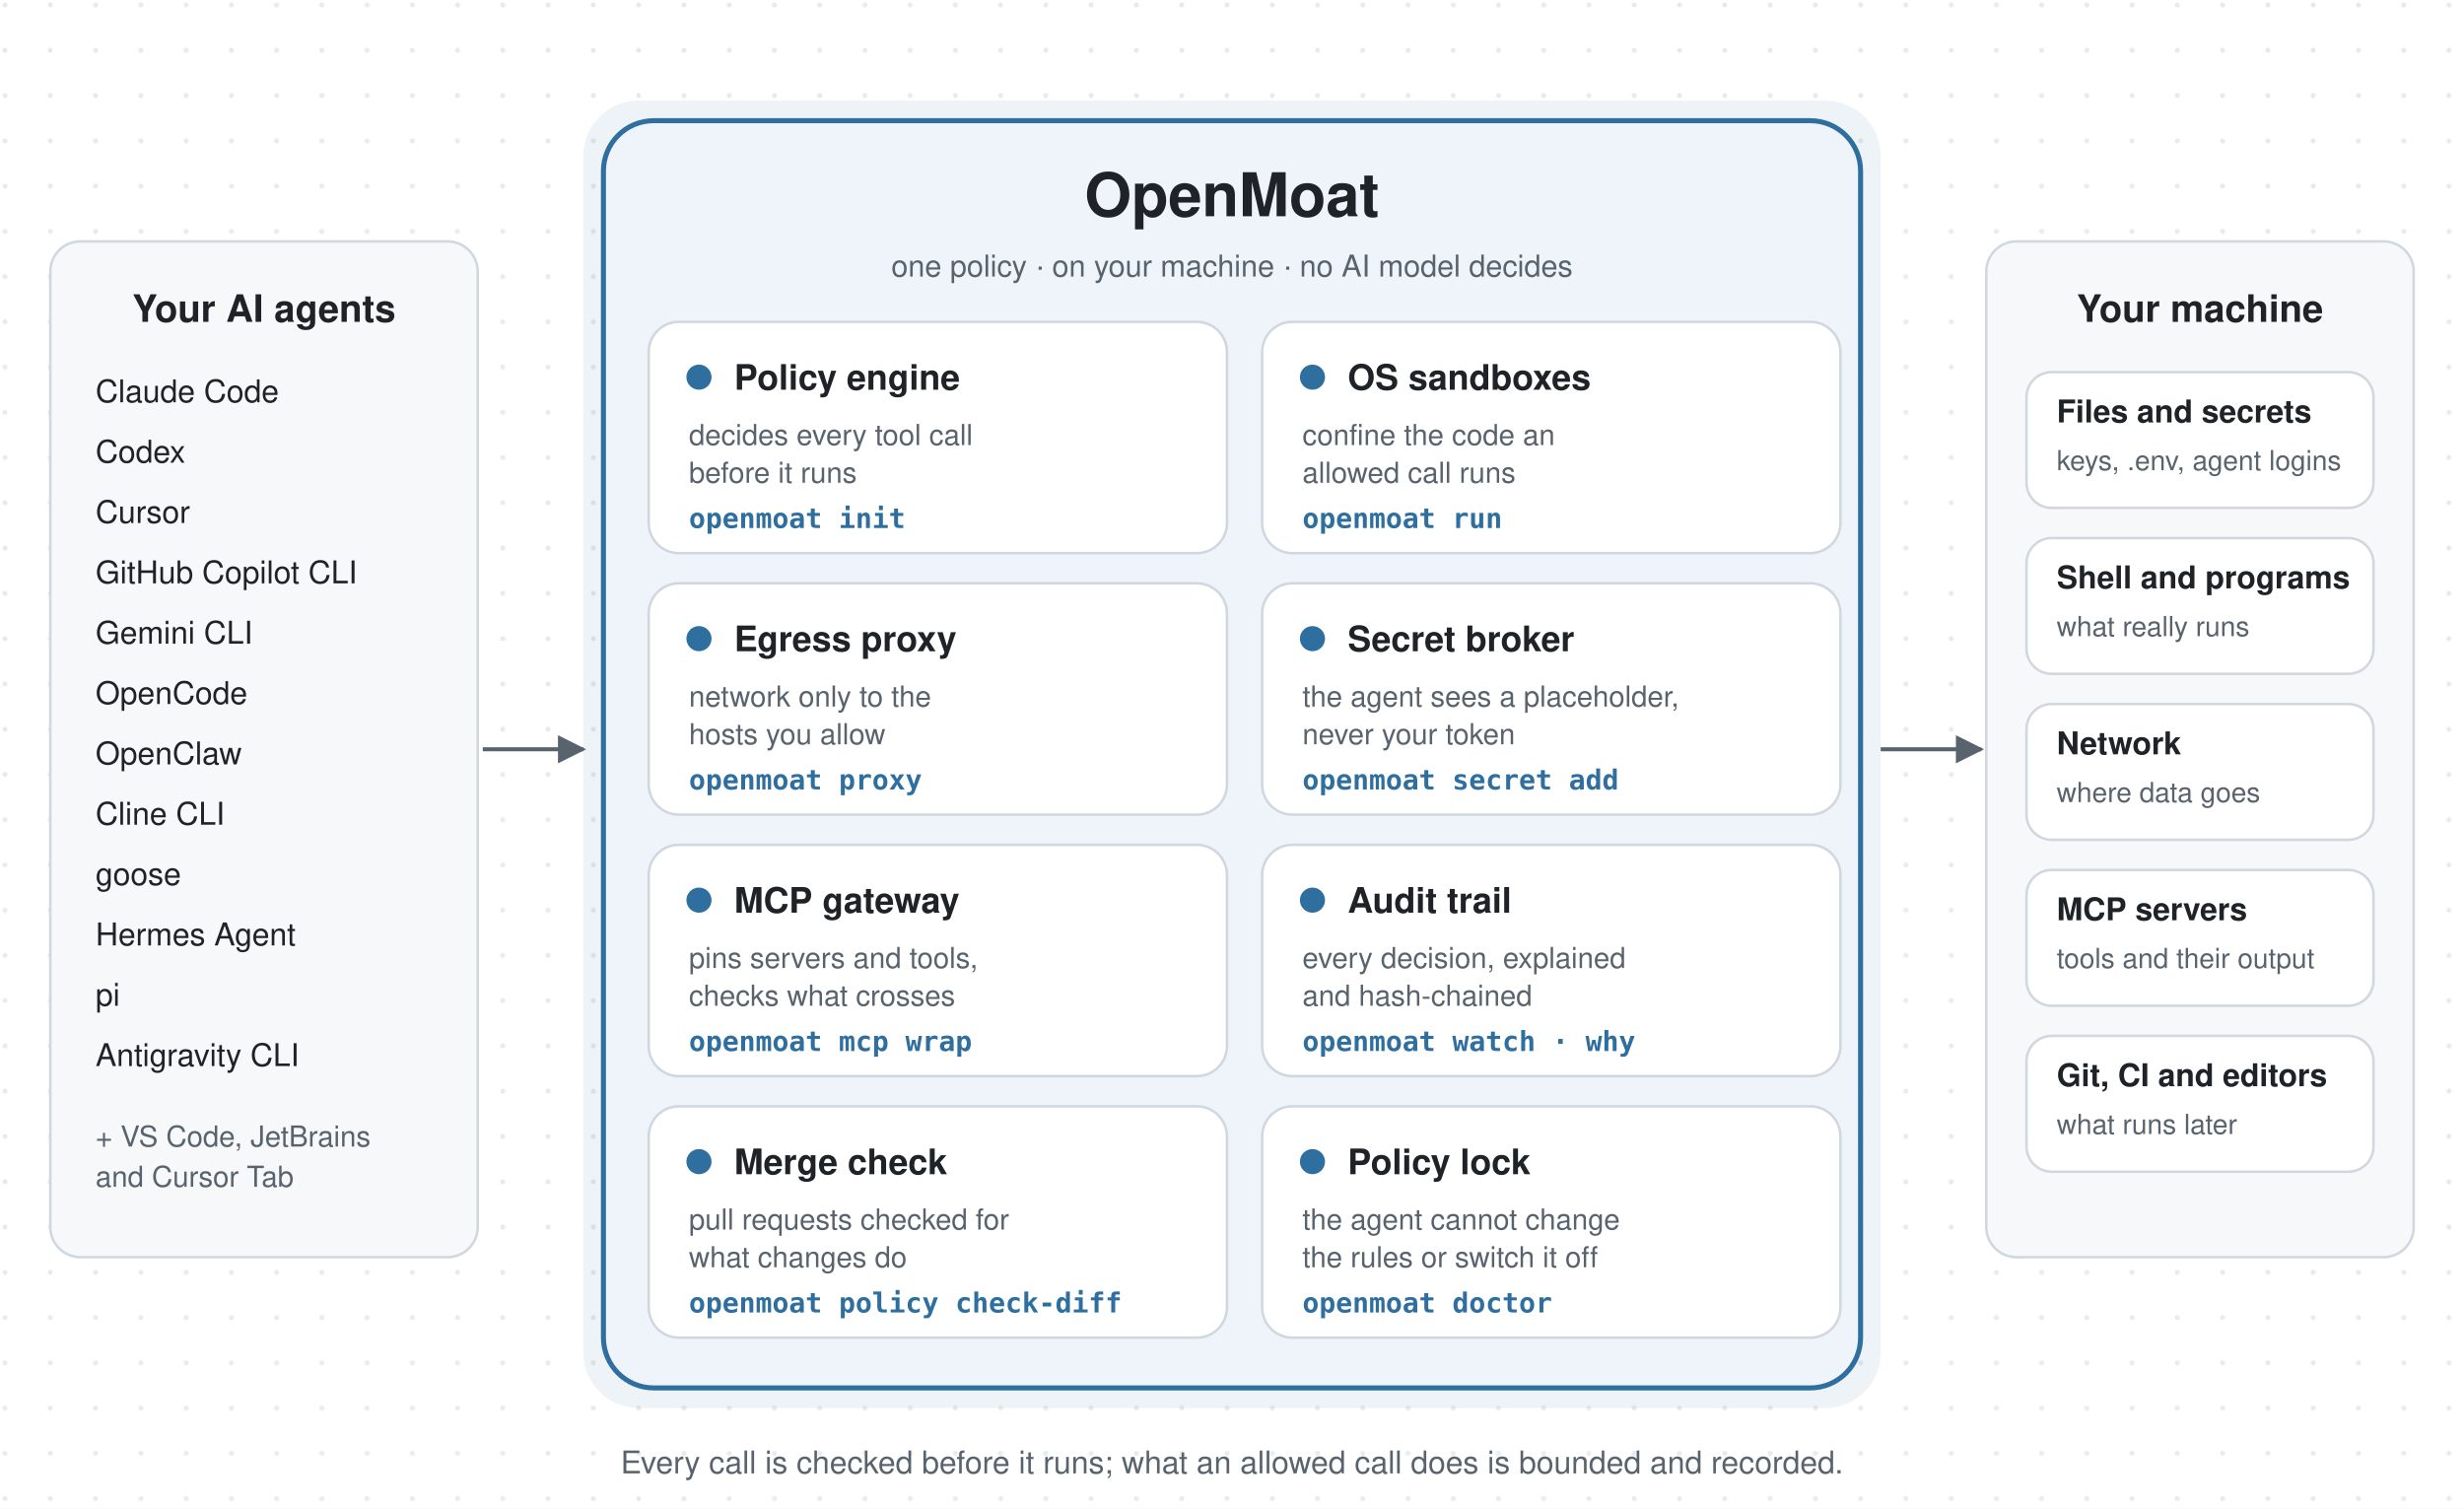
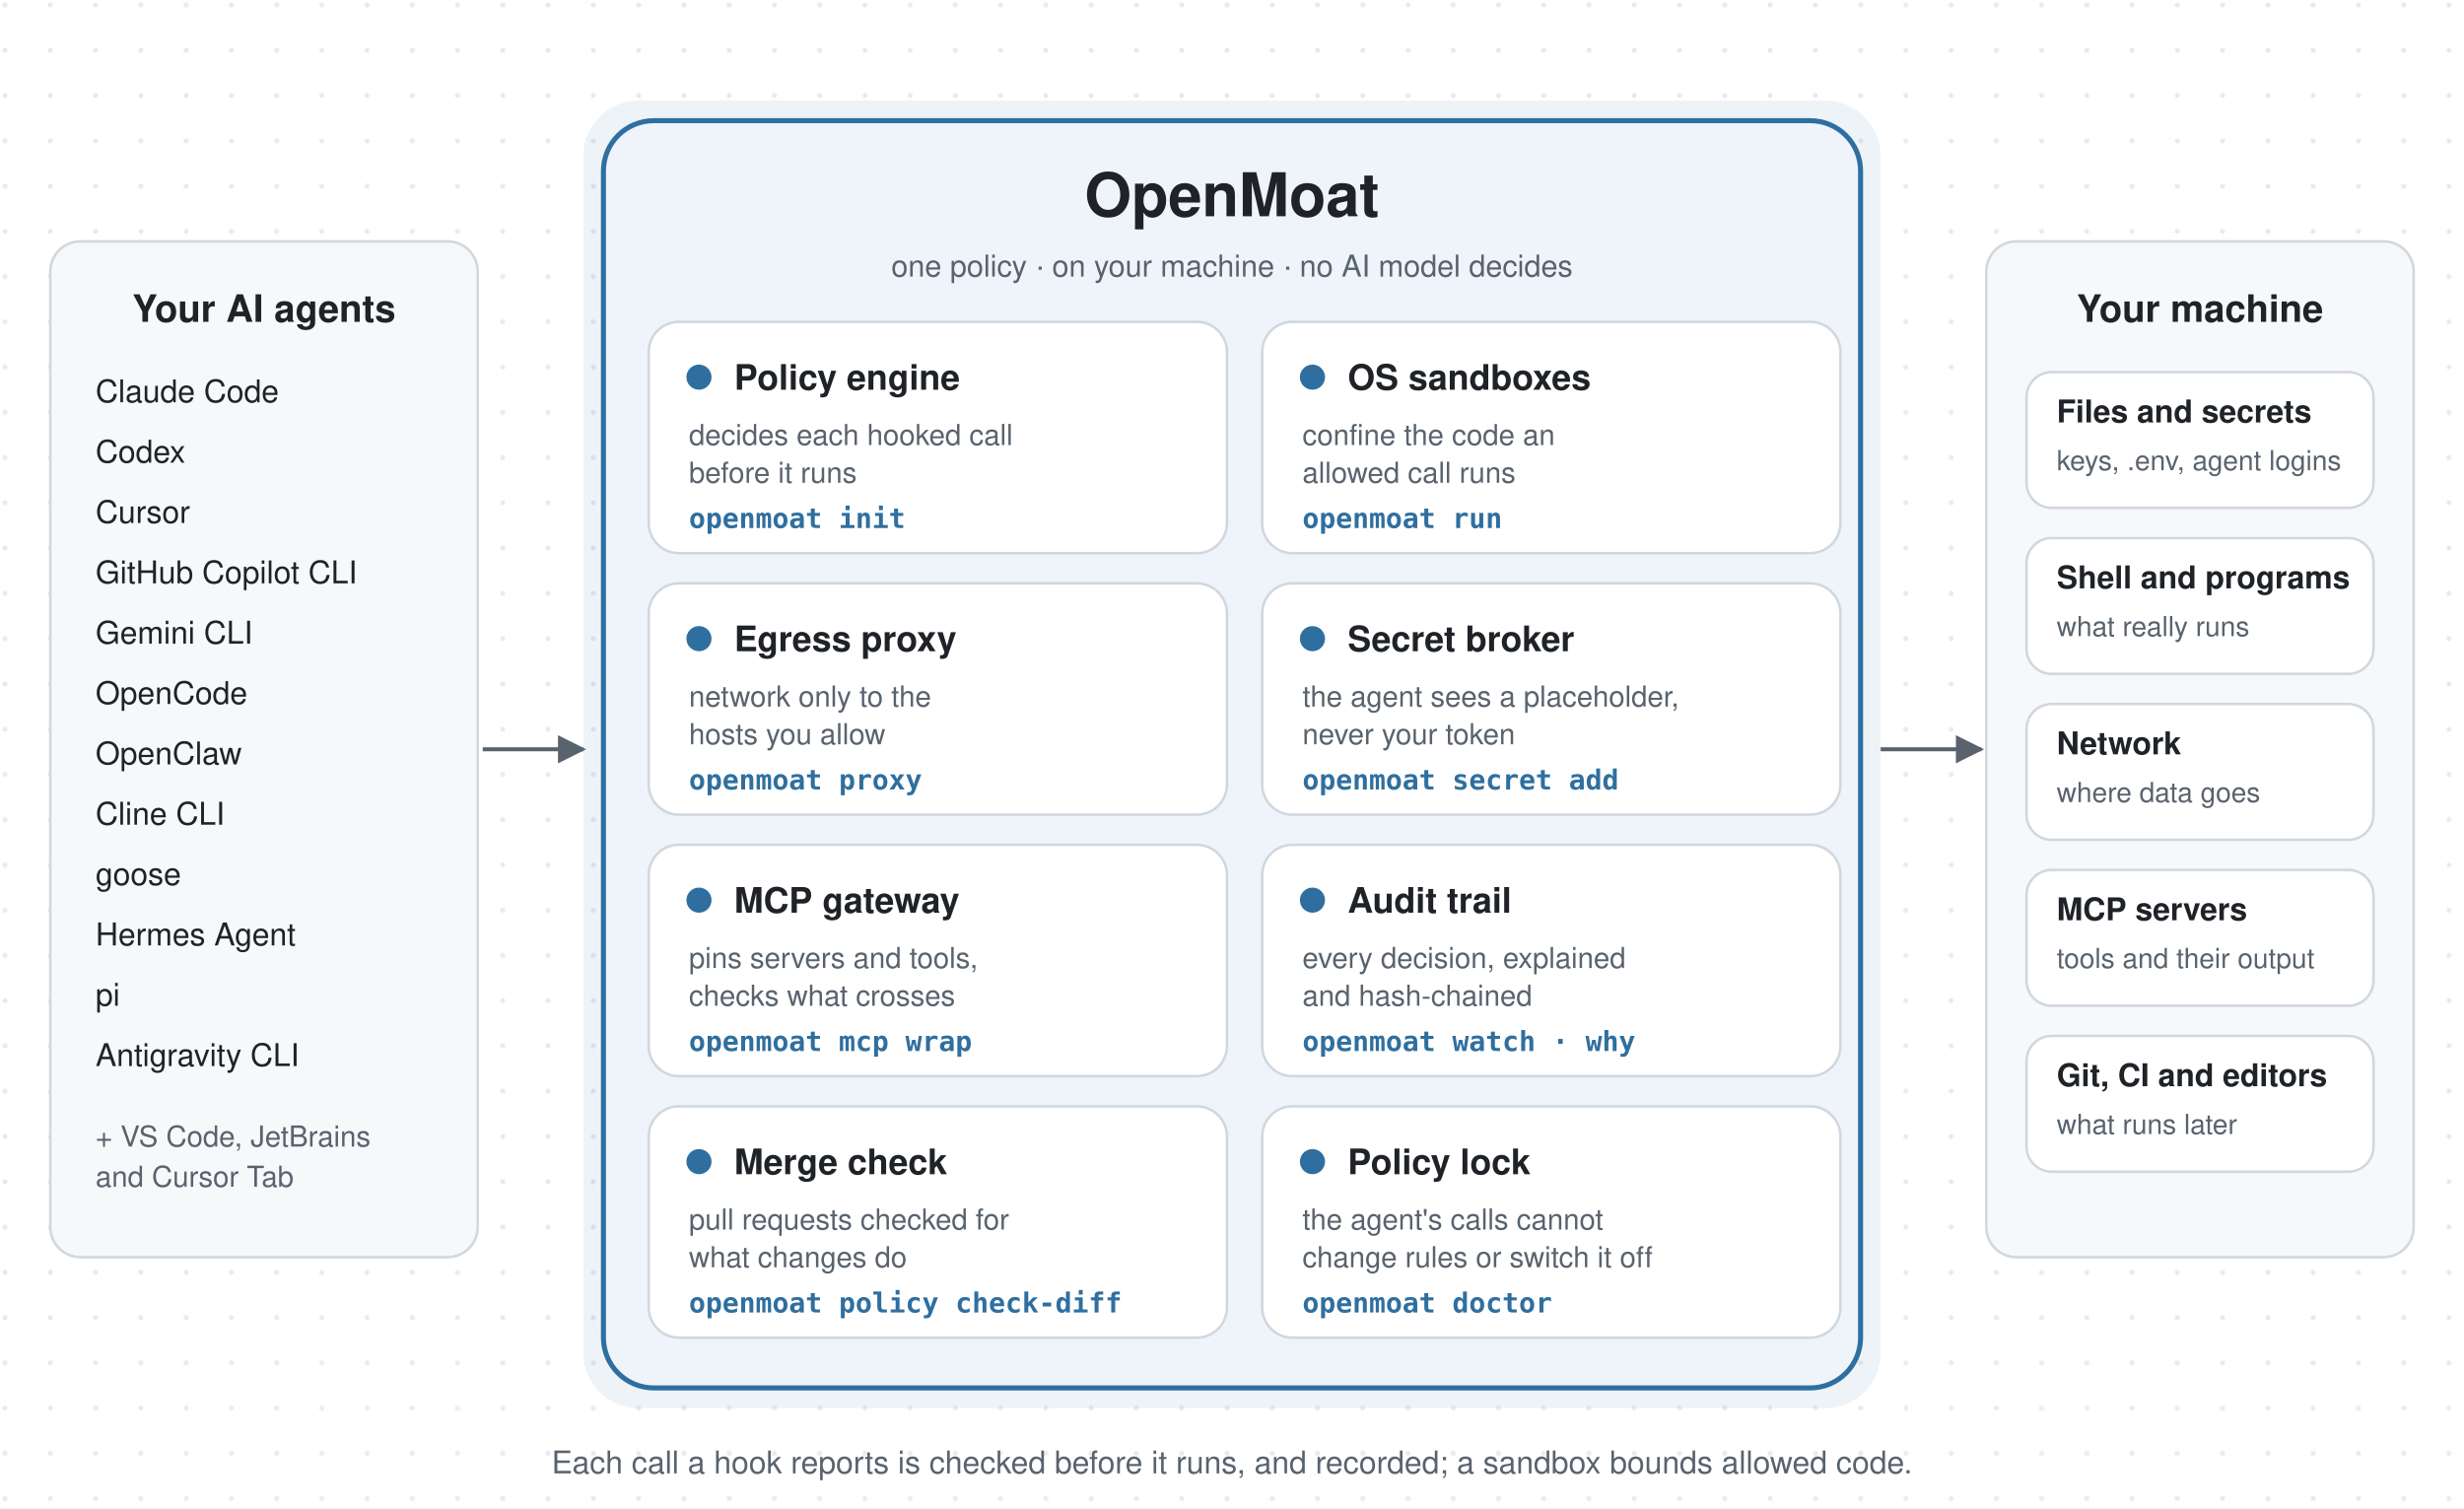
- <svg xmlns="http://www.w3.org/2000/svg" viewBox="0 0 980 600" width="980" height="600" role="img" aria-label="OpenMoat sits between your AI coding agents and your machine. Twelve agents (Claude Code, Codex, Cursor and nine more) send every tool call through OpenMoat. Its parts: a policy engine that decides each call before it runs, OS sandboxes for the code an allowed call runs, an egress proxy that lets network reach only allowed hosts, a secret broker that keeps your tokens out of the agent, an MCP gateway that pins servers and tools, an audit trail of every decision, a merge check for pull requests and a policy lock the agent cannot change. It guards your files and secrets, shell and programs, network, MCP servers, and git, CI and editors. One policy, on your machine, no AI model.">
+ <svg xmlns="http://www.w3.org/2000/svg" viewBox="0 0 980 600" width="980" height="600" role="img" aria-label="OpenMoat sits between your AI coding agents and your machine. Twelve agents (Claude Code, Codex, Cursor and nine more) send the tool calls their hooks report through OpenMoat. Its parts: a policy engine that decides each call before it runs, OS sandboxes for the code an allowed call runs, an egress proxy that lets network reach only allowed hosts, a secret broker that keeps your tokens out of the agent, an MCP gateway that pins servers and tools, an audit trail of every decision, a merge check for pull requests and a policy lock the agent's calls cannot change. It guards your files and secrets, shell and programs, network, MCP servers, and git, CI and editors. One policy, on your machine, no AI model.">
  <defs>
    <marker id="head" viewBox="0 0 10 10" refX="9" refY="5" markerWidth="7" markerHeight="7" orient="auto-start-reverse">
      <path d="M0 0 L10 5 L0 10 z" fill="#59636e" />
    </marker>
    <pattern id="dots" width="18" height="18" patternUnits="userSpaceOnUse">
      <circle cx="2" cy="2" r="1" fill="#d0d7de" />
    </pattern>
  </defs>
  <rect width="980" height="600" fill="#ffffff" />
  <rect width="980" height="600" fill="url(#dots)" opacity="0.55" />
  <rect x="20" y="96" width="170" height="404" rx="12" fill="#f6f8fa" stroke="#d0d7de" stroke-width="1" />
  <text x="105" y="128" font-family="-apple-system, BlinkMacSystemFont, 'Segoe UI', Helvetica, Arial, sans-serif" font-size="15" font-weight="700" fill="#1f2328" text-anchor="middle">Your AI agents</text>
  <text x="38" y="160" font-family="-apple-system, BlinkMacSystemFont, 'Segoe UI', Helvetica, Arial, sans-serif" font-size="12.5" font-weight="400" fill="#1f2328" text-anchor="start">Claude Code</text>
  <text x="38" y="184" font-family="-apple-system, BlinkMacSystemFont, 'Segoe UI', Helvetica, Arial, sans-serif" font-size="12.5" font-weight="400" fill="#1f2328" text-anchor="start">Codex</text>
  <text x="38" y="208" font-family="-apple-system, BlinkMacSystemFont, 'Segoe UI', Helvetica, Arial, sans-serif" font-size="12.5" font-weight="400" fill="#1f2328" text-anchor="start">Cursor</text>
  <text x="38" y="232" font-family="-apple-system, BlinkMacSystemFont, 'Segoe UI', Helvetica, Arial, sans-serif" font-size="12.5" font-weight="400" fill="#1f2328" text-anchor="start">GitHub Copilot CLI</text>
  <text x="38" y="256" font-family="-apple-system, BlinkMacSystemFont, 'Segoe UI', Helvetica, Arial, sans-serif" font-size="12.5" font-weight="400" fill="#1f2328" text-anchor="start">Gemini CLI</text>
  <text x="38" y="280" font-family="-apple-system, BlinkMacSystemFont, 'Segoe UI', Helvetica, Arial, sans-serif" font-size="12.5" font-weight="400" fill="#1f2328" text-anchor="start">OpenCode</text>
  <text x="38" y="304" font-family="-apple-system, BlinkMacSystemFont, 'Segoe UI', Helvetica, Arial, sans-serif" font-size="12.5" font-weight="400" fill="#1f2328" text-anchor="start">OpenClaw</text>
  <text x="38" y="328" font-family="-apple-system, BlinkMacSystemFont, 'Segoe UI', Helvetica, Arial, sans-serif" font-size="12.5" font-weight="400" fill="#1f2328" text-anchor="start">Cline CLI</text>
  <text x="38" y="352" font-family="-apple-system, BlinkMacSystemFont, 'Segoe UI', Helvetica, Arial, sans-serif" font-size="12.5" font-weight="400" fill="#1f2328" text-anchor="start">goose</text>
  <text x="38" y="376" font-family="-apple-system, BlinkMacSystemFont, 'Segoe UI', Helvetica, Arial, sans-serif" font-size="12.5" font-weight="400" fill="#1f2328" text-anchor="start">Hermes Agent</text>
  <text x="38" y="400" font-family="-apple-system, BlinkMacSystemFont, 'Segoe UI', Helvetica, Arial, sans-serif" font-size="12.5" font-weight="400" fill="#1f2328" text-anchor="start">pi</text>
  <text x="38" y="424" font-family="-apple-system, BlinkMacSystemFont, 'Segoe UI', Helvetica, Arial, sans-serif" font-size="12.5" font-weight="400" fill="#1f2328" text-anchor="start">Antigravity CLI</text>
  <text x="38" y="456" font-family="-apple-system, BlinkMacSystemFont, 'Segoe UI', Helvetica, Arial, sans-serif" font-size="11.5" font-weight="400" fill="#59636e" text-anchor="start">+ VS Code, JetBrains</text>
  <text x="38" y="472" font-family="-apple-system, BlinkMacSystemFont, 'Segoe UI', Helvetica, Arial, sans-serif" font-size="11.5" font-weight="400" fill="#59636e" text-anchor="start">  and Cursor Tab</text>
  <line x1="192" y1="298" x2="232" y2="298" stroke="#59636e" stroke-width="1.6" marker-end="url(#head)" />
  <rect x="232" y="40" width="516" height="520" rx="22" fill="#2f6f9f" fill-opacity="0.08" />
  <rect x="240" y="48" width="500" height="504" rx="20" fill="#eef4fa" stroke="#2f6f9f" stroke-width="2" />
  <text x="490" y="86" font-family="-apple-system, BlinkMacSystemFont, 'Segoe UI', Helvetica, Arial, sans-serif" font-size="24" font-weight="800" fill="#1f2328" text-anchor="middle">OpenMoat</text>
  <text x="490" y="110" font-family="-apple-system, BlinkMacSystemFont, 'Segoe UI', Helvetica, Arial, sans-serif" font-size="12" font-weight="400" fill="#59636e" text-anchor="middle">one policy · on your machine · no AI model decides</text>
  <rect x="258" y="128" width="230" height="92" rx="12" fill="#ffffff" stroke="#d0d7de" stroke-width="1" />
  <circle cx="278" cy="150" r="5" fill="#2f6f9f" />
  <text x="292" y="155" font-family="-apple-system, BlinkMacSystemFont, 'Segoe UI', Helvetica, Arial, sans-serif" font-size="14" font-weight="700" fill="#1f2328" text-anchor="start">Policy engine</text>
-   <text x="274" y="177" font-family="-apple-system, BlinkMacSystemFont, 'Segoe UI', Helvetica, Arial, sans-serif" font-size="11.5" font-weight="400" fill="#59636e" text-anchor="start">decides every tool call</text>
+   <text x="274" y="177" font-family="-apple-system, BlinkMacSystemFont, 'Segoe UI', Helvetica, Arial, sans-serif" font-size="11.5" font-weight="400" fill="#59636e" text-anchor="start">decides each hooked call</text>
  <text x="274" y="192" font-family="-apple-system, BlinkMacSystemFont, 'Segoe UI', Helvetica, Arial, sans-serif" font-size="11.5" font-weight="400" fill="#59636e" text-anchor="start">before it runs</text>
  <text x="274" y="210" font-family="ui-monospace, SFMono-Regular, Menlo, Consolas, monospace" font-size="11" font-weight="600" fill="#2f6f9f" text-anchor="start">openmoat init</text>
  <rect x="502" y="128" width="230" height="92" rx="12" fill="#ffffff" stroke="#d0d7de" stroke-width="1" />
  <circle cx="522" cy="150" r="5" fill="#2f6f9f" />
  <text x="536" y="155" font-family="-apple-system, BlinkMacSystemFont, 'Segoe UI', Helvetica, Arial, sans-serif" font-size="14" font-weight="700" fill="#1f2328" text-anchor="start">OS sandboxes</text>
  <text x="518" y="177" font-family="-apple-system, BlinkMacSystemFont, 'Segoe UI', Helvetica, Arial, sans-serif" font-size="11.5" font-weight="400" fill="#59636e" text-anchor="start">confine the code an</text>
  <text x="518" y="192" font-family="-apple-system, BlinkMacSystemFont, 'Segoe UI', Helvetica, Arial, sans-serif" font-size="11.5" font-weight="400" fill="#59636e" text-anchor="start">allowed call runs</text>
  <text x="518" y="210" font-family="ui-monospace, SFMono-Regular, Menlo, Consolas, monospace" font-size="11" font-weight="600" fill="#2f6f9f" text-anchor="start">openmoat run</text>
  <rect x="258" y="232" width="230" height="92" rx="12" fill="#ffffff" stroke="#d0d7de" stroke-width="1" />
  <circle cx="278" cy="254" r="5" fill="#2f6f9f" />
  <text x="292" y="259" font-family="-apple-system, BlinkMacSystemFont, 'Segoe UI', Helvetica, Arial, sans-serif" font-size="14" font-weight="700" fill="#1f2328" text-anchor="start">Egress proxy</text>
  <text x="274" y="281" font-family="-apple-system, BlinkMacSystemFont, 'Segoe UI', Helvetica, Arial, sans-serif" font-size="11.5" font-weight="400" fill="#59636e" text-anchor="start">network only to the</text>
  <text x="274" y="296" font-family="-apple-system, BlinkMacSystemFont, 'Segoe UI', Helvetica, Arial, sans-serif" font-size="11.5" font-weight="400" fill="#59636e" text-anchor="start">hosts you allow</text>
  <text x="274" y="314" font-family="ui-monospace, SFMono-Regular, Menlo, Consolas, monospace" font-size="11" font-weight="600" fill="#2f6f9f" text-anchor="start">openmoat proxy</text>
  <rect x="502" y="232" width="230" height="92" rx="12" fill="#ffffff" stroke="#d0d7de" stroke-width="1" />
  <circle cx="522" cy="254" r="5" fill="#2f6f9f" />
  <text x="536" y="259" font-family="-apple-system, BlinkMacSystemFont, 'Segoe UI', Helvetica, Arial, sans-serif" font-size="14" font-weight="700" fill="#1f2328" text-anchor="start">Secret broker</text>
  <text x="518" y="281" font-family="-apple-system, BlinkMacSystemFont, 'Segoe UI', Helvetica, Arial, sans-serif" font-size="11.5" font-weight="400" fill="#59636e" text-anchor="start">the agent sees a placeholder,</text>
  <text x="518" y="296" font-family="-apple-system, BlinkMacSystemFont, 'Segoe UI', Helvetica, Arial, sans-serif" font-size="11.5" font-weight="400" fill="#59636e" text-anchor="start">never your token</text>
  <text x="518" y="314" font-family="ui-monospace, SFMono-Regular, Menlo, Consolas, monospace" font-size="11" font-weight="600" fill="#2f6f9f" text-anchor="start">openmoat secret add</text>
  <rect x="258" y="336" width="230" height="92" rx="12" fill="#ffffff" stroke="#d0d7de" stroke-width="1" />
  <circle cx="278" cy="358" r="5" fill="#2f6f9f" />
  <text x="292" y="363" font-family="-apple-system, BlinkMacSystemFont, 'Segoe UI', Helvetica, Arial, sans-serif" font-size="14" font-weight="700" fill="#1f2328" text-anchor="start">MCP gateway</text>
  <text x="274" y="385" font-family="-apple-system, BlinkMacSystemFont, 'Segoe UI', Helvetica, Arial, sans-serif" font-size="11.5" font-weight="400" fill="#59636e" text-anchor="start">pins servers and tools,</text>
  <text x="274" y="400" font-family="-apple-system, BlinkMacSystemFont, 'Segoe UI', Helvetica, Arial, sans-serif" font-size="11.5" font-weight="400" fill="#59636e" text-anchor="start">checks what crosses</text>
  <text x="274" y="418" font-family="ui-monospace, SFMono-Regular, Menlo, Consolas, monospace" font-size="11" font-weight="600" fill="#2f6f9f" text-anchor="start">openmoat mcp wrap</text>
  <rect x="502" y="336" width="230" height="92" rx="12" fill="#ffffff" stroke="#d0d7de" stroke-width="1" />
  <circle cx="522" cy="358" r="5" fill="#2f6f9f" />
  <text x="536" y="363" font-family="-apple-system, BlinkMacSystemFont, 'Segoe UI', Helvetica, Arial, sans-serif" font-size="14" font-weight="700" fill="#1f2328" text-anchor="start">Audit trail</text>
  <text x="518" y="385" font-family="-apple-system, BlinkMacSystemFont, 'Segoe UI', Helvetica, Arial, sans-serif" font-size="11.5" font-weight="400" fill="#59636e" text-anchor="start">every decision, explained</text>
  <text x="518" y="400" font-family="-apple-system, BlinkMacSystemFont, 'Segoe UI', Helvetica, Arial, sans-serif" font-size="11.5" font-weight="400" fill="#59636e" text-anchor="start">and hash-chained</text>
  <text x="518" y="418" font-family="ui-monospace, SFMono-Regular, Menlo, Consolas, monospace" font-size="11" font-weight="600" fill="#2f6f9f" text-anchor="start">openmoat watch · why</text>
  <rect x="258" y="440" width="230" height="92" rx="12" fill="#ffffff" stroke="#d0d7de" stroke-width="1" />
  <circle cx="278" cy="462" r="5" fill="#2f6f9f" />
  <text x="292" y="467" font-family="-apple-system, BlinkMacSystemFont, 'Segoe UI', Helvetica, Arial, sans-serif" font-size="14" font-weight="700" fill="#1f2328" text-anchor="start">Merge check</text>
  <text x="274" y="489" font-family="-apple-system, BlinkMacSystemFont, 'Segoe UI', Helvetica, Arial, sans-serif" font-size="11.5" font-weight="400" fill="#59636e" text-anchor="start">pull requests checked for</text>
  <text x="274" y="504" font-family="-apple-system, BlinkMacSystemFont, 'Segoe UI', Helvetica, Arial, sans-serif" font-size="11.5" font-weight="400" fill="#59636e" text-anchor="start">what changes do</text>
  <text x="274" y="522" font-family="ui-monospace, SFMono-Regular, Menlo, Consolas, monospace" font-size="11" font-weight="600" fill="#2f6f9f" text-anchor="start">openmoat policy check-diff</text>
  <rect x="502" y="440" width="230" height="92" rx="12" fill="#ffffff" stroke="#d0d7de" stroke-width="1" />
  <circle cx="522" cy="462" r="5" fill="#2f6f9f" />
  <text x="536" y="467" font-family="-apple-system, BlinkMacSystemFont, 'Segoe UI', Helvetica, Arial, sans-serif" font-size="14" font-weight="700" fill="#1f2328" text-anchor="start">Policy lock</text>
-   <text x="518" y="489" font-family="-apple-system, BlinkMacSystemFont, 'Segoe UI', Helvetica, Arial, sans-serif" font-size="11.5" font-weight="400" fill="#59636e" text-anchor="start">the agent cannot change</text>
-   <text x="518" y="504" font-family="-apple-system, BlinkMacSystemFont, 'Segoe UI', Helvetica, Arial, sans-serif" font-size="11.5" font-weight="400" fill="#59636e" text-anchor="start">the rules or switch it off</text>
+   <text x="518" y="489" font-family="-apple-system, BlinkMacSystemFont, 'Segoe UI', Helvetica, Arial, sans-serif" font-size="11.5" font-weight="400" fill="#59636e" text-anchor="start">the agent's calls cannot</text>
+   <text x="518" y="504" font-family="-apple-system, BlinkMacSystemFont, 'Segoe UI', Helvetica, Arial, sans-serif" font-size="11.5" font-weight="400" fill="#59636e" text-anchor="start">change rules or switch it off</text>
  <text x="518" y="522" font-family="ui-monospace, SFMono-Regular, Menlo, Consolas, monospace" font-size="11" font-weight="600" fill="#2f6f9f" text-anchor="start">openmoat doctor</text>
  <line x1="748" y1="298" x2="788" y2="298" stroke="#59636e" stroke-width="1.6" marker-end="url(#head)" />
  <rect x="790" y="96" width="170" height="404" rx="12" fill="#f6f8fa" stroke="#d0d7de" stroke-width="1" />
  <text x="875" y="128" font-family="-apple-system, BlinkMacSystemFont, 'Segoe UI', Helvetica, Arial, sans-serif" font-size="15" font-weight="700" fill="#1f2328" text-anchor="middle">Your machine</text>
  <rect x="806" y="148" width="138" height="54" rx="10" fill="#ffffff" stroke="#d0d7de" stroke-width="1" />
  <text x="818" y="168" font-family="-apple-system, BlinkMacSystemFont, 'Segoe UI', Helvetica, Arial, sans-serif" font-size="12.5" font-weight="600" fill="#1f2328" text-anchor="start">Files and secrets</text>
  <text x="818" y="187" font-family="-apple-system, BlinkMacSystemFont, 'Segoe UI', Helvetica, Arial, sans-serif" font-size="11" font-weight="400" fill="#59636e" text-anchor="start">keys, .env, agent logins</text>
  <rect x="806" y="214" width="138" height="54" rx="10" fill="#ffffff" stroke="#d0d7de" stroke-width="1" />
  <text x="818" y="234" font-family="-apple-system, BlinkMacSystemFont, 'Segoe UI', Helvetica, Arial, sans-serif" font-size="12.5" font-weight="600" fill="#1f2328" text-anchor="start">Shell and programs</text>
  <text x="818" y="253" font-family="-apple-system, BlinkMacSystemFont, 'Segoe UI', Helvetica, Arial, sans-serif" font-size="11" font-weight="400" fill="#59636e" text-anchor="start">what really runs</text>
  <rect x="806" y="280" width="138" height="54" rx="10" fill="#ffffff" stroke="#d0d7de" stroke-width="1" />
  <text x="818" y="300" font-family="-apple-system, BlinkMacSystemFont, 'Segoe UI', Helvetica, Arial, sans-serif" font-size="12.5" font-weight="600" fill="#1f2328" text-anchor="start">Network</text>
  <text x="818" y="319" font-family="-apple-system, BlinkMacSystemFont, 'Segoe UI', Helvetica, Arial, sans-serif" font-size="11" font-weight="400" fill="#59636e" text-anchor="start">where data goes</text>
  <rect x="806" y="346" width="138" height="54" rx="10" fill="#ffffff" stroke="#d0d7de" stroke-width="1" />
  <text x="818" y="366" font-family="-apple-system, BlinkMacSystemFont, 'Segoe UI', Helvetica, Arial, sans-serif" font-size="12.5" font-weight="600" fill="#1f2328" text-anchor="start">MCP servers</text>
  <text x="818" y="385" font-family="-apple-system, BlinkMacSystemFont, 'Segoe UI', Helvetica, Arial, sans-serif" font-size="11" font-weight="400" fill="#59636e" text-anchor="start">tools and their output</text>
  <rect x="806" y="412" width="138" height="54" rx="10" fill="#ffffff" stroke="#d0d7de" stroke-width="1" />
  <text x="818" y="432" font-family="-apple-system, BlinkMacSystemFont, 'Segoe UI', Helvetica, Arial, sans-serif" font-size="12.5" font-weight="600" fill="#1f2328" text-anchor="start">Git, CI and editors</text>
  <text x="818" y="451" font-family="-apple-system, BlinkMacSystemFont, 'Segoe UI', Helvetica, Arial, sans-serif" font-size="11" font-weight="400" fill="#59636e" text-anchor="start">what runs later</text>
-   <text x="490.0" y="586" font-family="-apple-system, BlinkMacSystemFont, 'Segoe UI', Helvetica, Arial, sans-serif" font-size="12.5" font-weight="400" fill="#59636e" text-anchor="middle">Every call is checked before it runs; what an allowed call does is bounded and recorded.</text>
+   <text x="490.0" y="586" font-family="-apple-system, BlinkMacSystemFont, 'Segoe UI', Helvetica, Arial, sans-serif" font-size="12.5" font-weight="400" fill="#59636e" text-anchor="middle">Each call a hook reports is checked before it runs, and recorded; a sandbox bounds allowed code.</text>
</svg>
